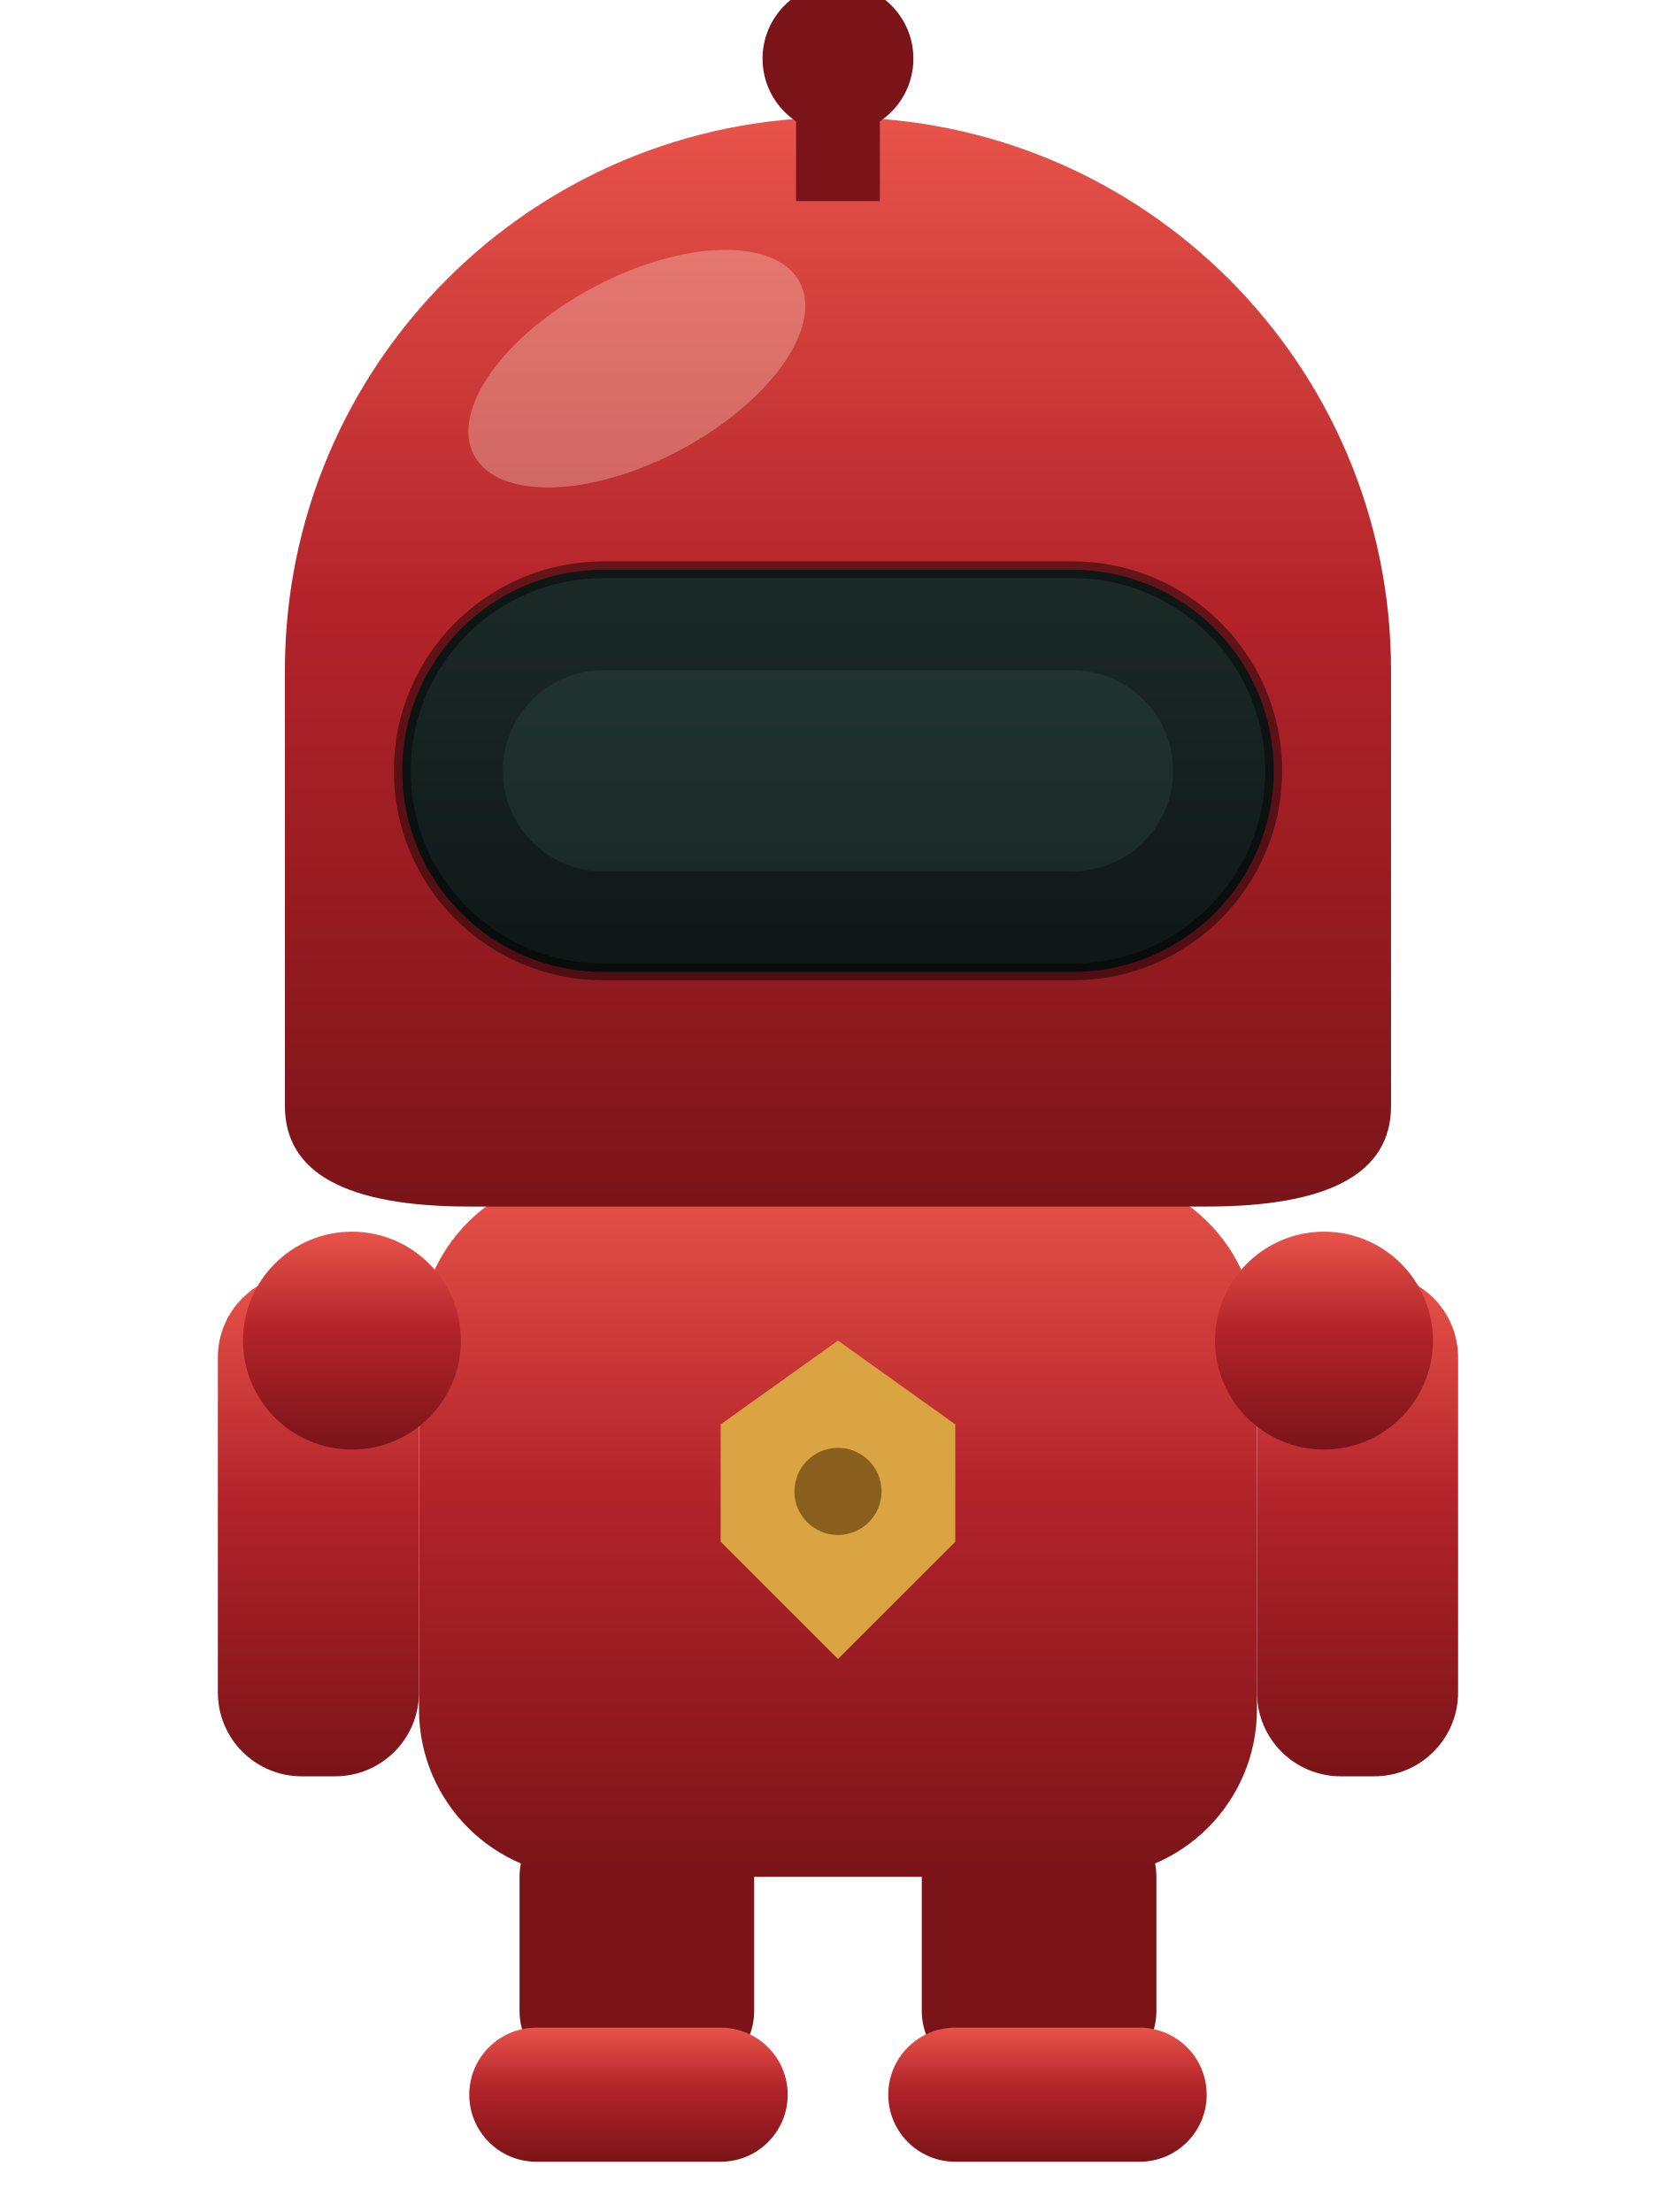
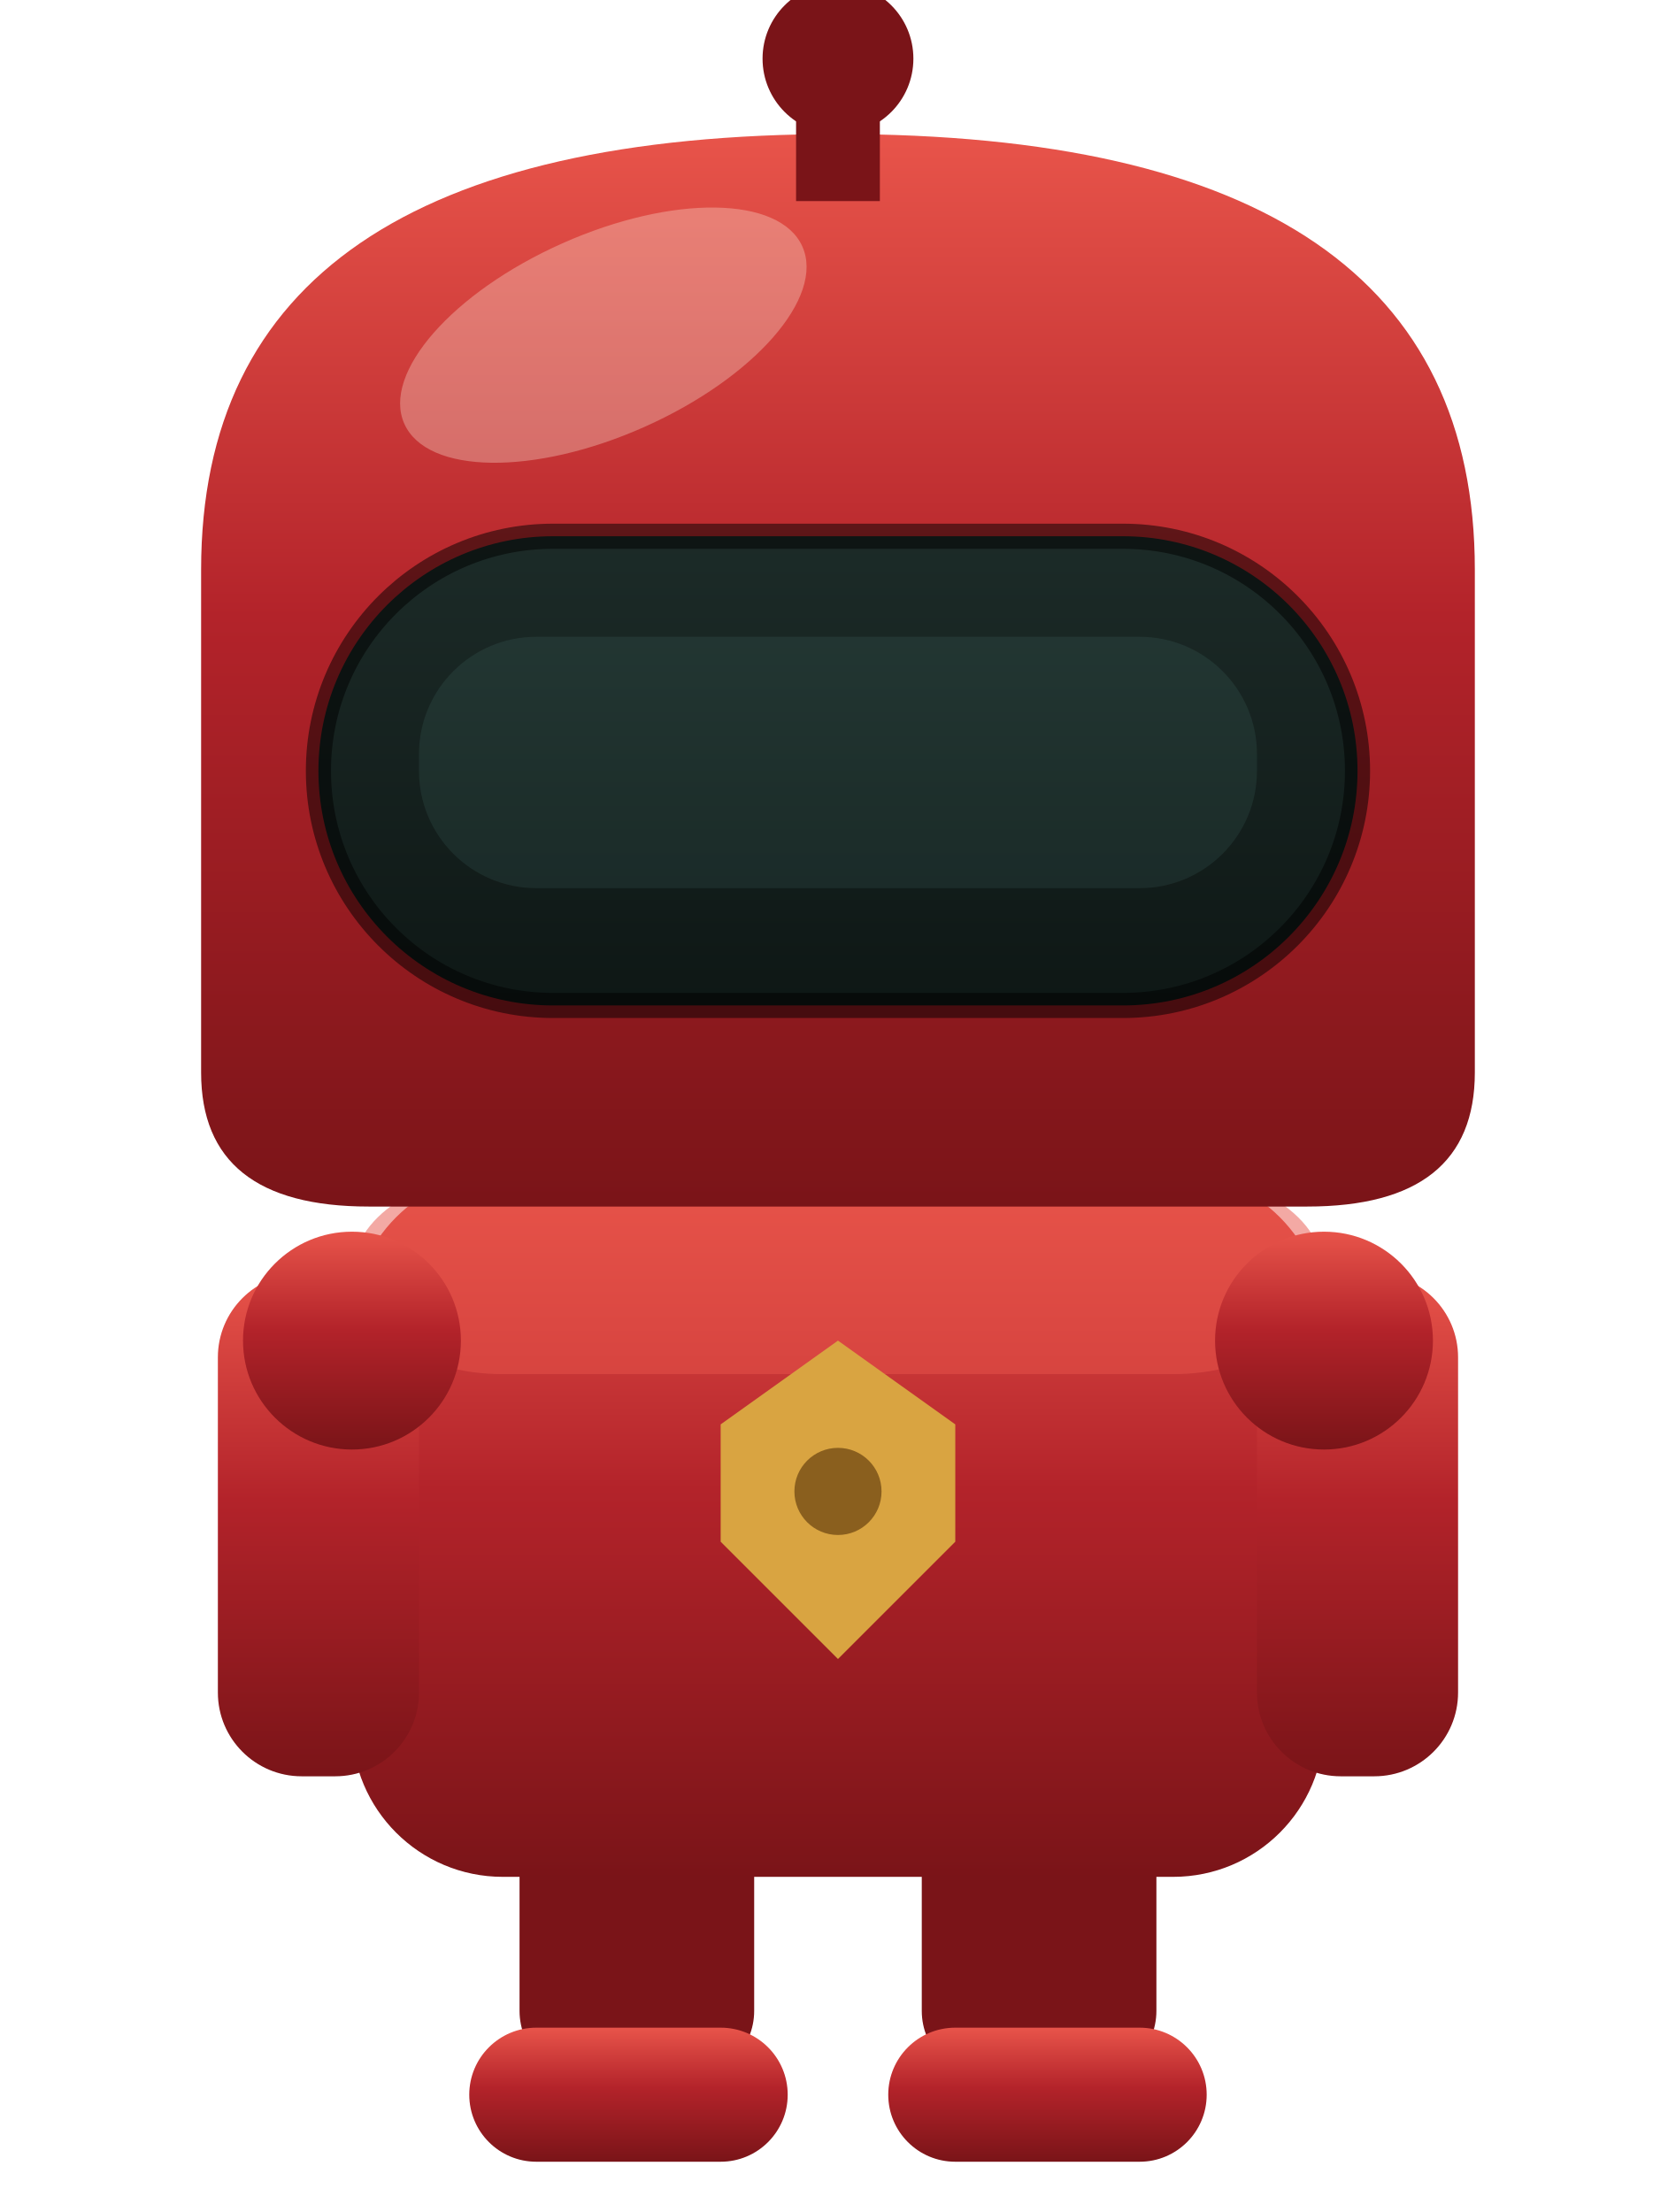
<svg xmlns="http://www.w3.org/2000/svg" viewBox="0 0 100 132">
  <defs>
    <linearGradient id="body" x1="0" y1="0" x2="0" y2="1">
      <stop offset="0" stop-color="#e8544a" />
      <stop offset="0.45" stop-color="#b3232a" />
      <stop offset="1" stop-color="#7a1418" />
    </linearGradient>
    <linearGradient id="vis" x1="0" y1="0" x2="0" y2="1">
      <stop offset="0" stop-color="#1c2b28" />
      <stop offset="1" stop-color="#0e1715" />
    </linearGradient>
  </defs>
  <rect x="31" y="108" width="14" height="16" rx="4" fill="#7a1418" />
  <rect x="55" y="108" width="14" height="16" rx="4" fill="#7a1418" />
  <rect x="28" y="121" width="19" height="8" rx="4" fill="url(#body)" />
  <rect x="53" y="121" width="19" height="8" rx="4" fill="url(#body)" />
-   <rect x="25" y="70" width="50" height="42" rx="10" fill="url(#body)" />
+   <rect x="21" y="70" width="58" height="42" rx="9" fill="url(#body)" />
+   <rect x="21" y="70" width="58" height="12" rx="9" fill="#e8544a" opacity="0.5" />
  <path d="M50 80 L57 85 L57 92 L50 99 L43 92 L43 85 Z" fill="#d9a441" />
  <circle cx="50" cy="89" r="2.6" fill="#8a5f1e" />
  <rect x="13" y="76" width="12" height="30" rx="5" fill="url(#body)" />
  <rect x="75" y="76" width="12" height="30" rx="5" fill="url(#body)" />
  <circle cx="21" cy="80" r="6.5" fill="url(#body)" />
  <circle cx="79" cy="80" r="6.5" fill="url(#body)" />
-   <path d="M17 66 L17 40 A33 33 0 0 1 83 40 L83 66 Q83 72 72 72 L28 72 Q17 72 17 66 Z" fill="url(#body)" />
-   <ellipse cx="38" cy="22" rx="11" ry="5.5" fill="#fff8e6" opacity="0.28" transform="rotate(-28 38 22)" />
-   <rect x="24" y="34" width="52" height="24" rx="12" fill="url(#vis)" stroke="#000" stroke-opacity="0.45" />
-   <rect x="30" y="40" width="40" height="12" rx="6" fill="#7ac8be" opacity="0.08" />
+   <path d="M12 64 L12 34 Q12 8 50 8 Q88 8 88 34 L88 64 Q88 72 78 72 L22 72 Q12 72 12 64 Z" fill="url(#body)" />
+   <ellipse cx="36" cy="20" rx="13" ry="6" fill="#fff8e6" opacity="0.3" transform="rotate(-24 36 20)" />
+   <rect x="19" y="32" width="62" height="28" rx="14" fill="url(#vis)" stroke="#000" stroke-opacity="0.5" stroke-width="1.5" />
+   <rect x="25" y="38" width="50" height="15" rx="7" fill="#7ac8be" opacity="0.09" />
  <rect x="47.5" y="4" width="5" height="8" fill="#7a1418" />
  <circle cx="50" cy="3.5" r="4.5" fill="#7a1418" />
</svg>
